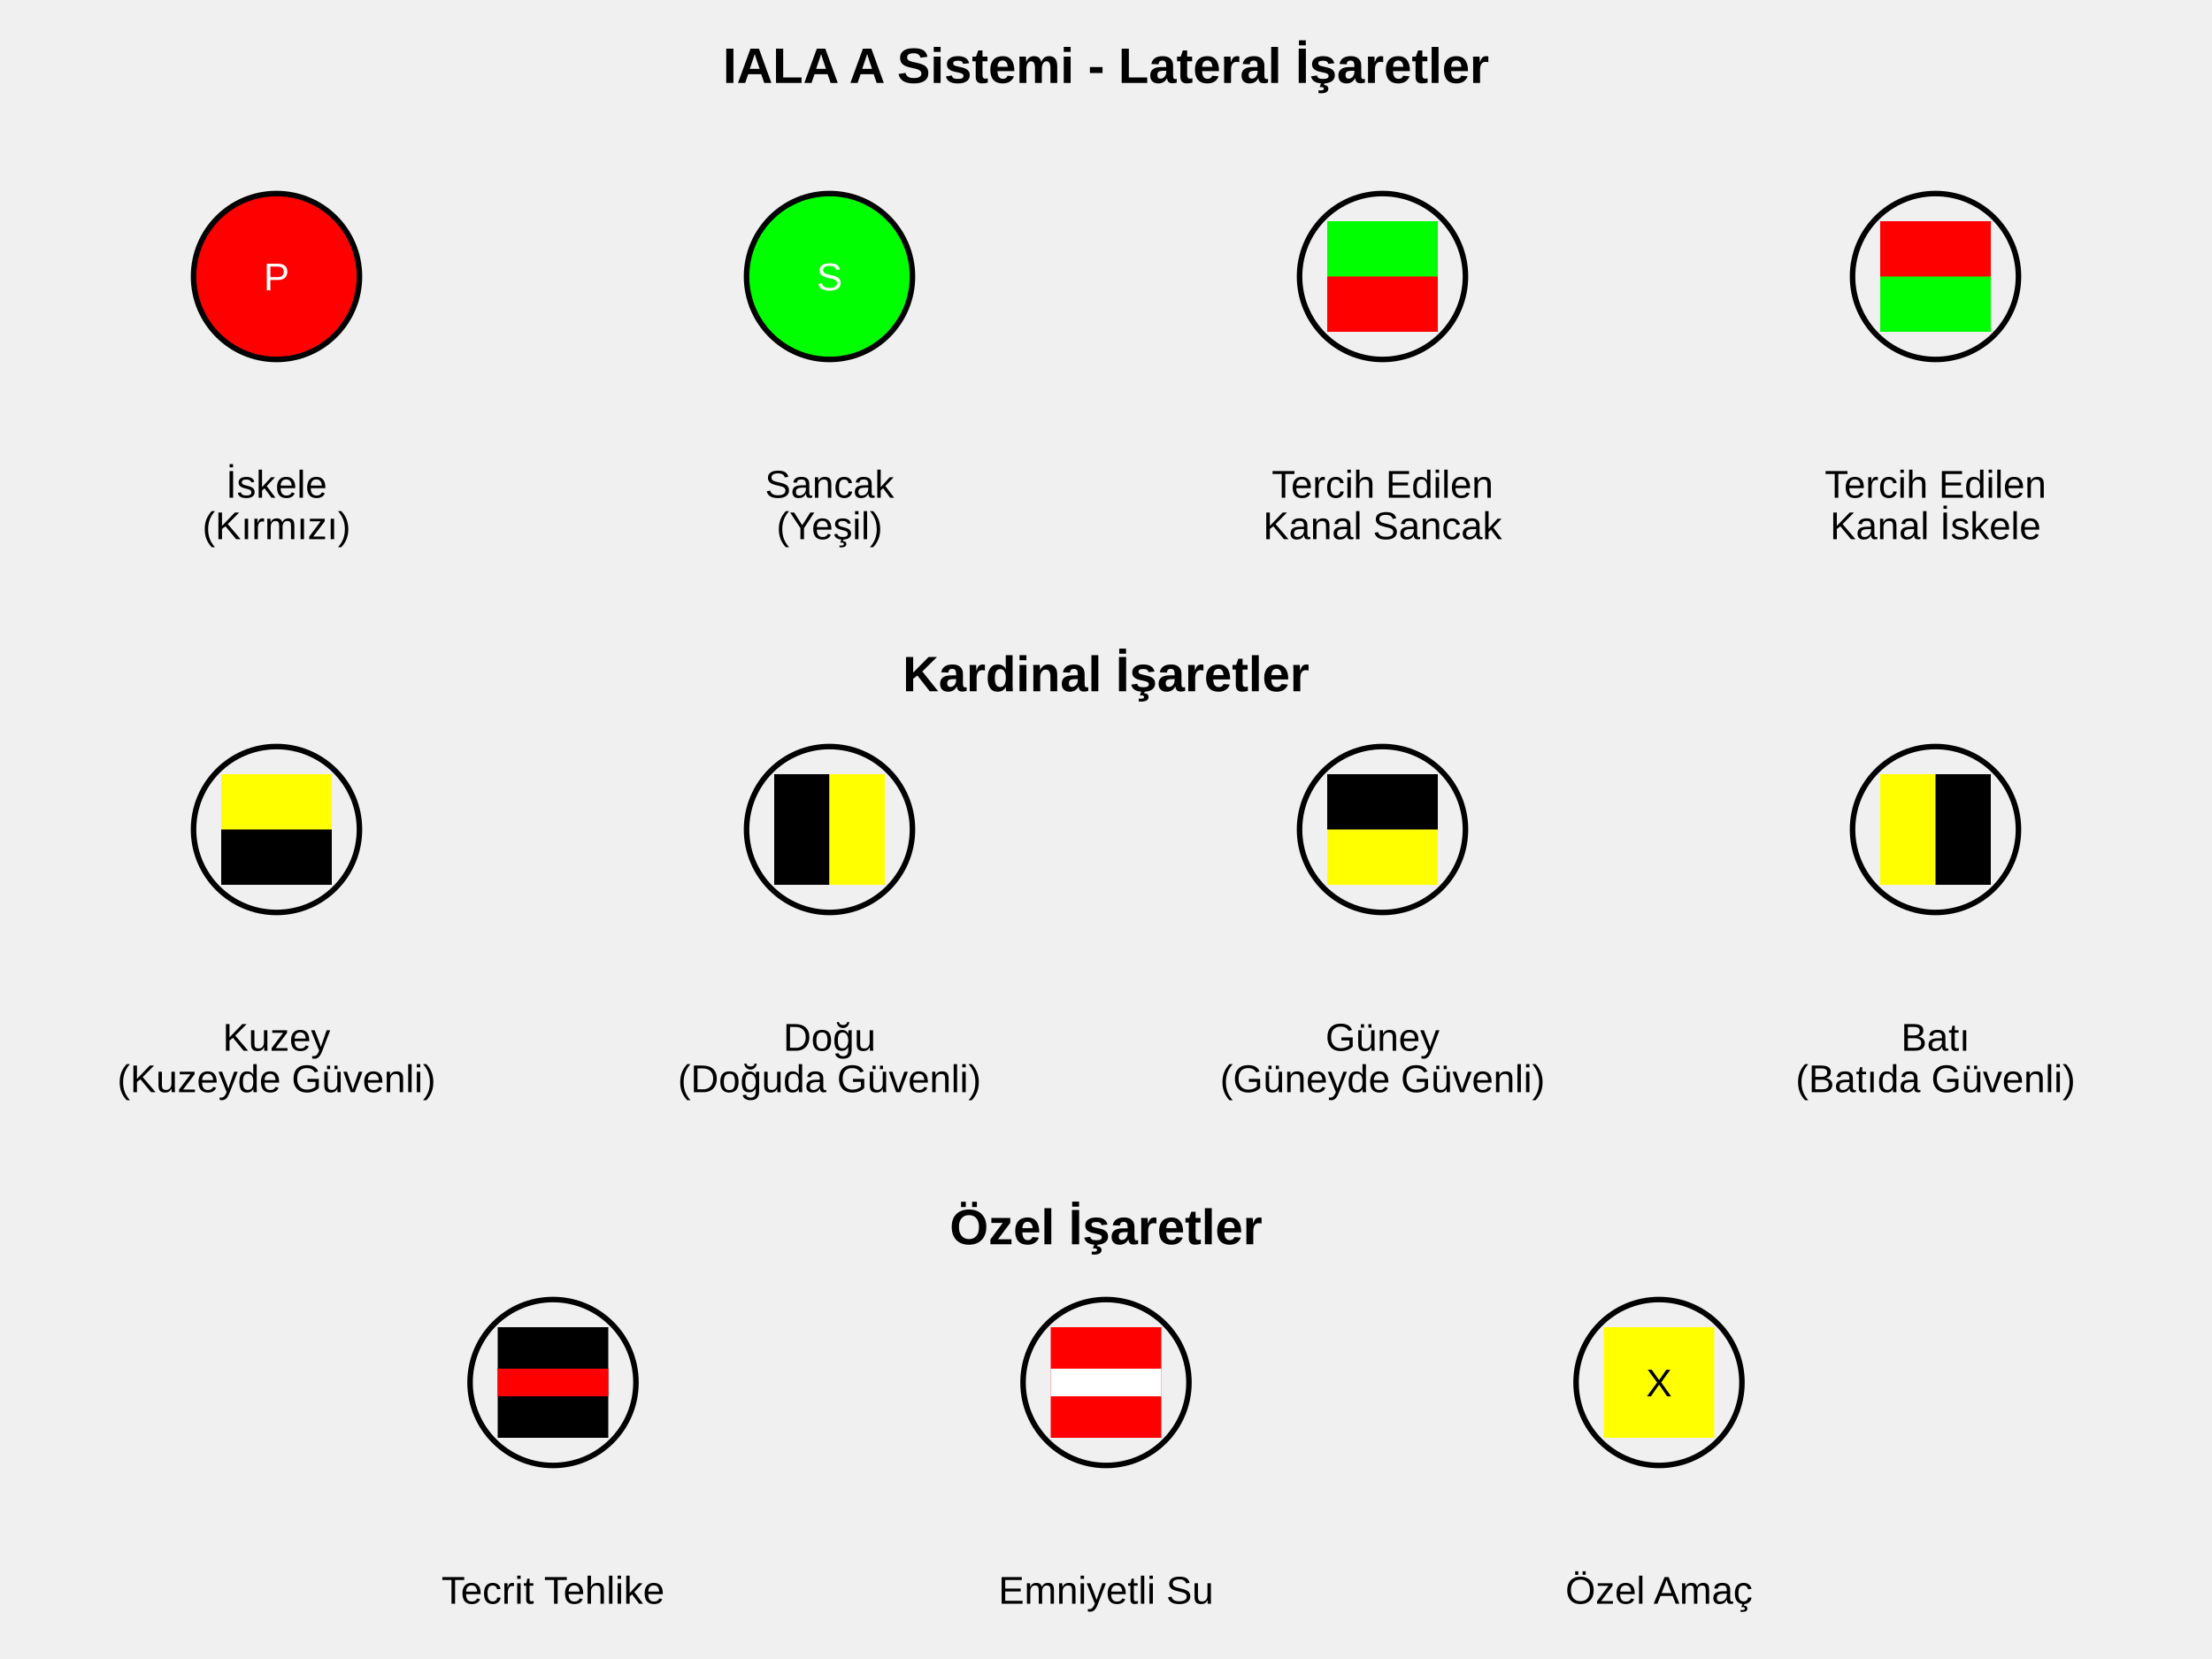
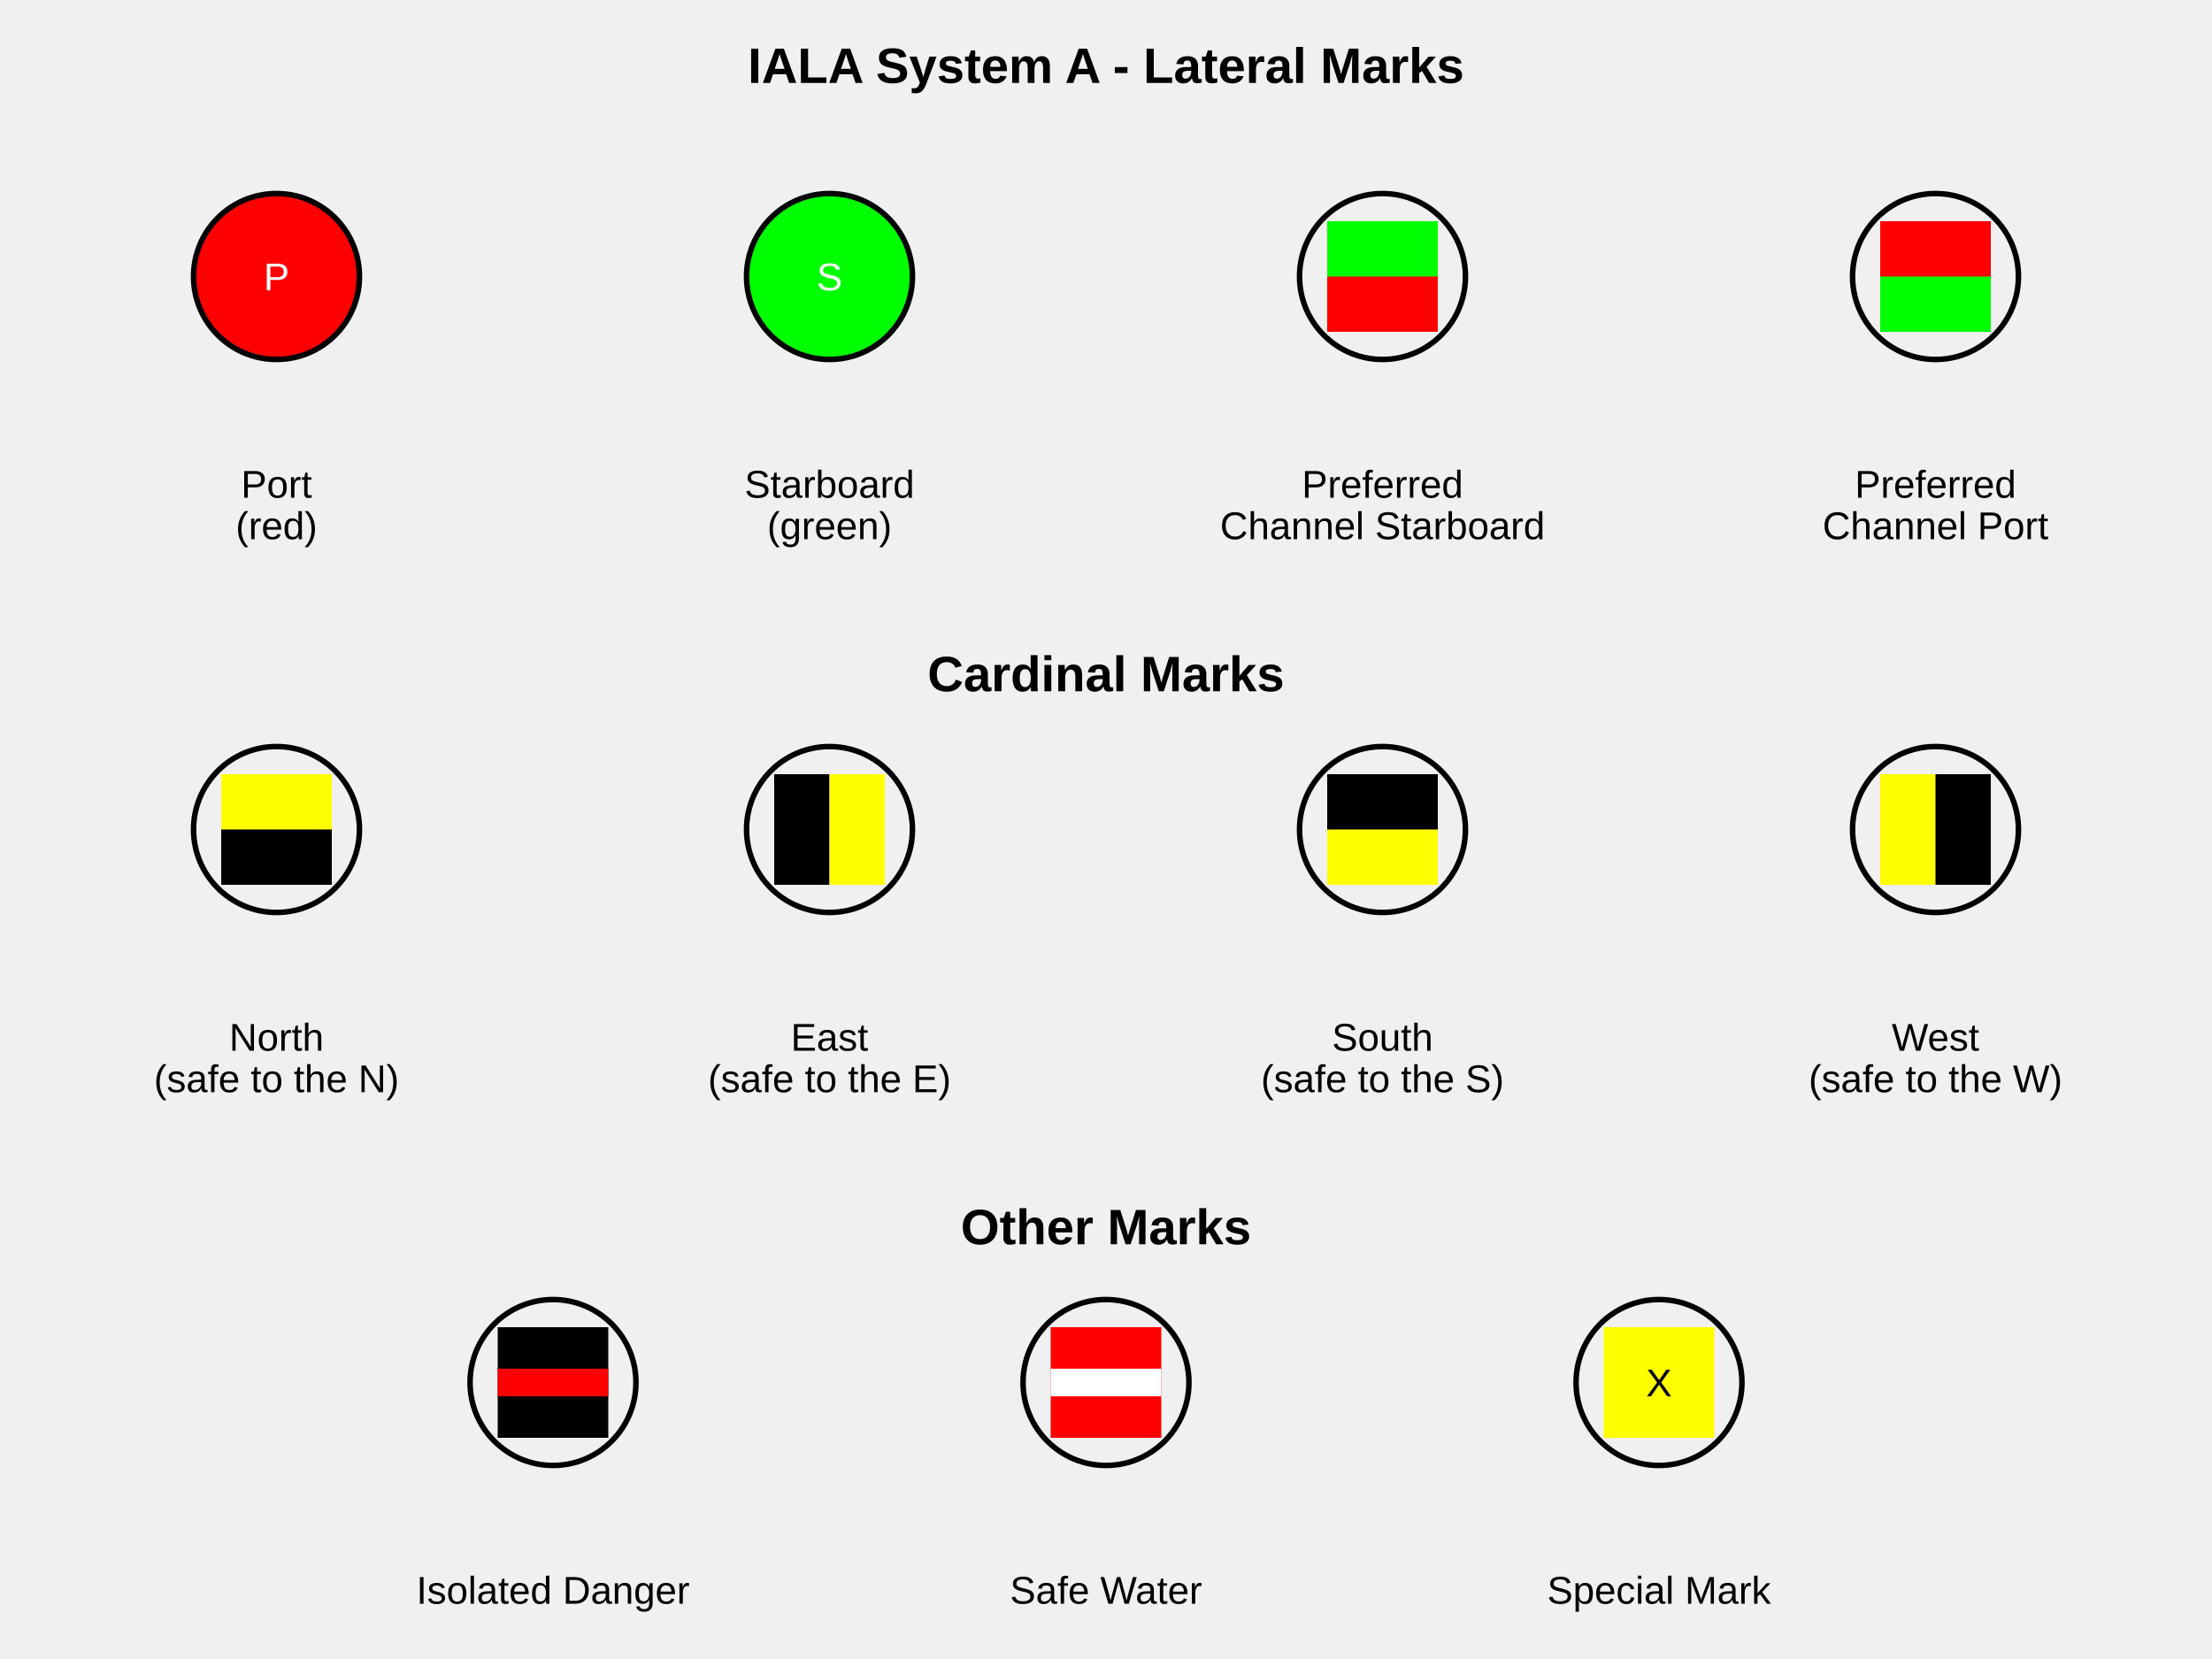
<svg xmlns="http://www.w3.org/2000/svg" viewBox="0 0 800 600">
  <defs>
    <style>
      .buoy { fill: none; stroke: #000; stroke-width: 2; }
      .red { fill: #ff0000; }
      .green { fill: #00ff00; }
      .black { fill: #000000; }
      .white { fill: #ffffff; }
      .yellow { fill: #ffff00; }
      .text { font-family: Arial, sans-serif; font-size: 14px; text-anchor: middle; }
      .title { font-size: 18px; font-weight: bold; }
    </style>
  </defs>
-   <text x="400" y="30" class="text title">IALA A Sistemi - Lateral İşaretler</text>
+   <text x="400" y="30" class="text title">IALA System A - Lateral Marks</text>
  <g transform="translate(100, 100)">
    <circle cx="0" cy="0" r="30" class="buoy red" />
    <text x="0" y="5" class="text" fill="white">P</text>
-     <text x="0" y="80" class="text">İskele</text>
-     <text x="0" y="95" class="text">(Kırmızı)</text>
+     <text x="0" y="80" class="text">Port</text>
+     <text x="0" y="95" class="text">(red)</text>
  </g>
  <g transform="translate(300, 100)">
    <circle cx="0" cy="0" r="30" class="buoy green" />
    <text x="0" y="5" class="text" fill="white">S</text>
-     <text x="0" y="80" class="text">Sancak</text>
-     <text x="0" y="95" class="text">(Yeşil)</text>
+     <text x="0" y="80" class="text">Starboard</text>
+     <text x="0" y="95" class="text">(green)</text>
  </g>
  <g transform="translate(500, 100)">
    <circle cx="0" cy="0" r="30" class="buoy" />
    <rect x="-20" y="-20" width="40" height="40" class="green" />
    <rect x="-20" y="0" width="40" height="20" class="red" />
-     <text x="0" y="80" class="text">Tercih Edilen</text>
-     <text x="0" y="95" class="text">Kanal Sancak</text>
+     <text x="0" y="80" class="text">Preferred</text>
+     <text x="0" y="95" class="text">Channel Starboard</text>
  </g>
  <g transform="translate(700, 100)">
    <circle cx="0" cy="0" r="30" class="buoy" />
    <rect x="-20" y="-20" width="40" height="40" class="red" />
    <rect x="-20" y="0" width="40" height="20" class="green" />
-     <text x="0" y="80" class="text">Tercih Edilen</text>
-     <text x="0" y="95" class="text">Kanal İskele</text>
+     <text x="0" y="80" class="text">Preferred</text>
+     <text x="0" y="95" class="text">Channel Port</text>
  </g>
-   <text x="400" y="250" class="text title">Kardinal İşaretler</text>
+   <text x="400" y="250" class="text title">Cardinal Marks</text>
  <g transform="translate(100, 300)">
    <circle cx="0" cy="0" r="30" class="buoy" />
    <rect x="-20" y="-20" width="40" height="40" class="yellow" />
    <rect x="-20" y="0" width="40" height="20" class="black" />
-     <text x="0" y="80" class="text">Kuzey</text>
-     <text x="0" y="95" class="text">(Kuzeyde Güvenli)</text>
+     <text x="0" y="80" class="text">North</text>
+     <text x="0" y="95" class="text">(safe to the N)</text>
  </g>
  <g transform="translate(300, 300)">
    <circle cx="0" cy="0" r="30" class="buoy" />
    <rect x="-20" y="-20" width="20" height="40" class="black" />
    <rect x="0" y="-20" width="20" height="40" class="yellow" />
-     <text x="0" y="80" class="text">Doğu</text>
-     <text x="0" y="95" class="text">(Doğuda Güvenli)</text>
+     <text x="0" y="80" class="text">East</text>
+     <text x="0" y="95" class="text">(safe to the E)</text>
  </g>
  <g transform="translate(500, 300)">
    <circle cx="0" cy="0" r="30" class="buoy" />
    <rect x="-20" y="-20" width="40" height="40" class="yellow" />
    <rect x="-20" y="-20" width="40" height="20" class="black" />
-     <text x="0" y="80" class="text">Güney</text>
-     <text x="0" y="95" class="text">(Güneyde Güvenli)</text>
+     <text x="0" y="80" class="text">South</text>
+     <text x="0" y="95" class="text">(safe to the S)</text>
  </g>
  <g transform="translate(700, 300)">
    <circle cx="0" cy="0" r="30" class="buoy" />
    <rect x="-20" y="-20" width="20" height="40" class="yellow" />
    <rect x="0" y="-20" width="20" height="40" class="black" />
-     <text x="0" y="80" class="text">Batı</text>
-     <text x="0" y="95" class="text">(Batıda Güvenli)</text>
+     <text x="0" y="80" class="text">West</text>
+     <text x="0" y="95" class="text">(safe to the W)</text>
  </g>
-   <text x="400" y="450" class="text title">Özel İşaretler</text>
+   <text x="400" y="450" class="text title">Other Marks</text>
  <g transform="translate(200, 500)">
    <circle cx="0" cy="0" r="30" class="buoy" />
    <rect x="-20" y="-20" width="40" height="40" class="black" />
    <rect x="-20" y="-5" width="40" height="10" class="red" />
-     <text x="0" y="80" class="text">Tecrit Tehlike</text>
+     <text x="0" y="80" class="text">Isolated Danger</text>
  </g>
  <g transform="translate(400, 500)">
    <circle cx="0" cy="0" r="30" class="buoy" />
    <rect x="-20" y="-20" width="40" height="40" class="red" />
    <rect x="-20" y="-5" width="40" height="10" class="white" />
-     <text x="0" y="80" class="text">Emniyetli Su</text>
+     <text x="0" y="80" class="text">Safe Water</text>
  </g>
  <g transform="translate(600, 500)">
    <circle cx="0" cy="0" r="30" class="buoy" />
    <rect x="-20" y="-20" width="40" height="40" class="yellow" />
    <text x="0" y="5" class="text" fill="black">X</text>
-     <text x="0" y="80" class="text">Özel Amaç</text>
+     <text x="0" y="80" class="text">Special Mark</text>
  </g>
</svg>
